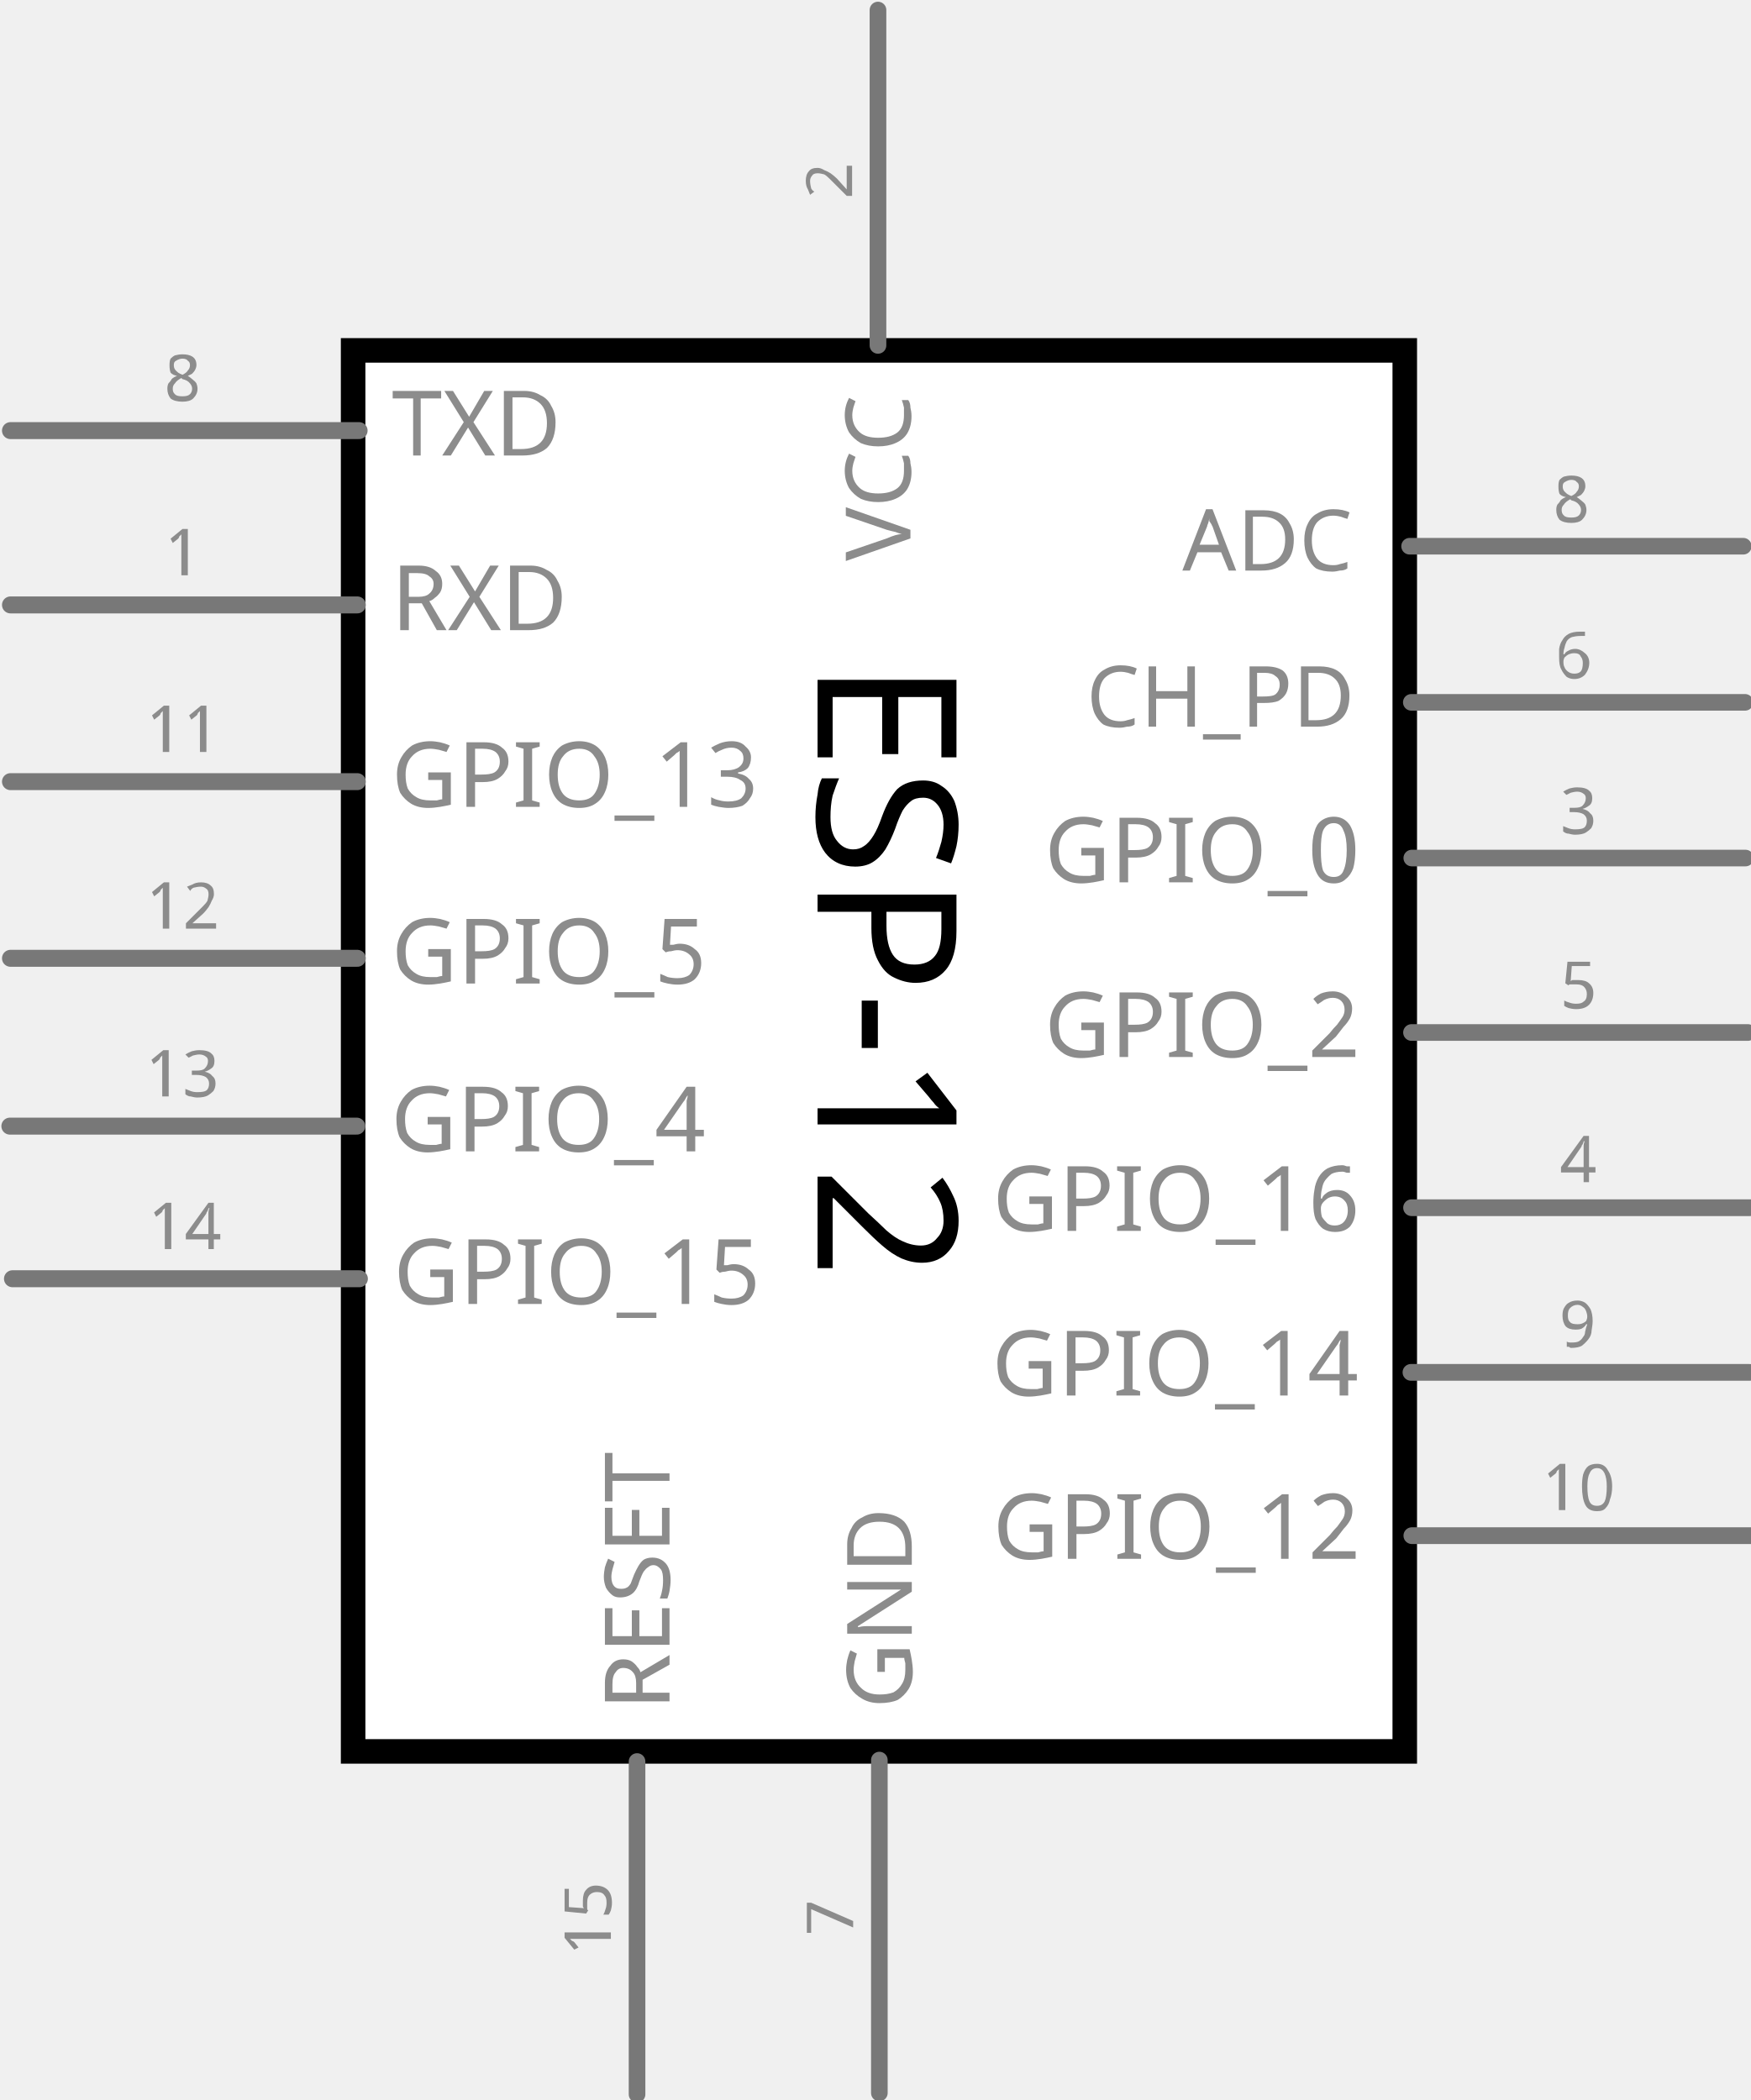
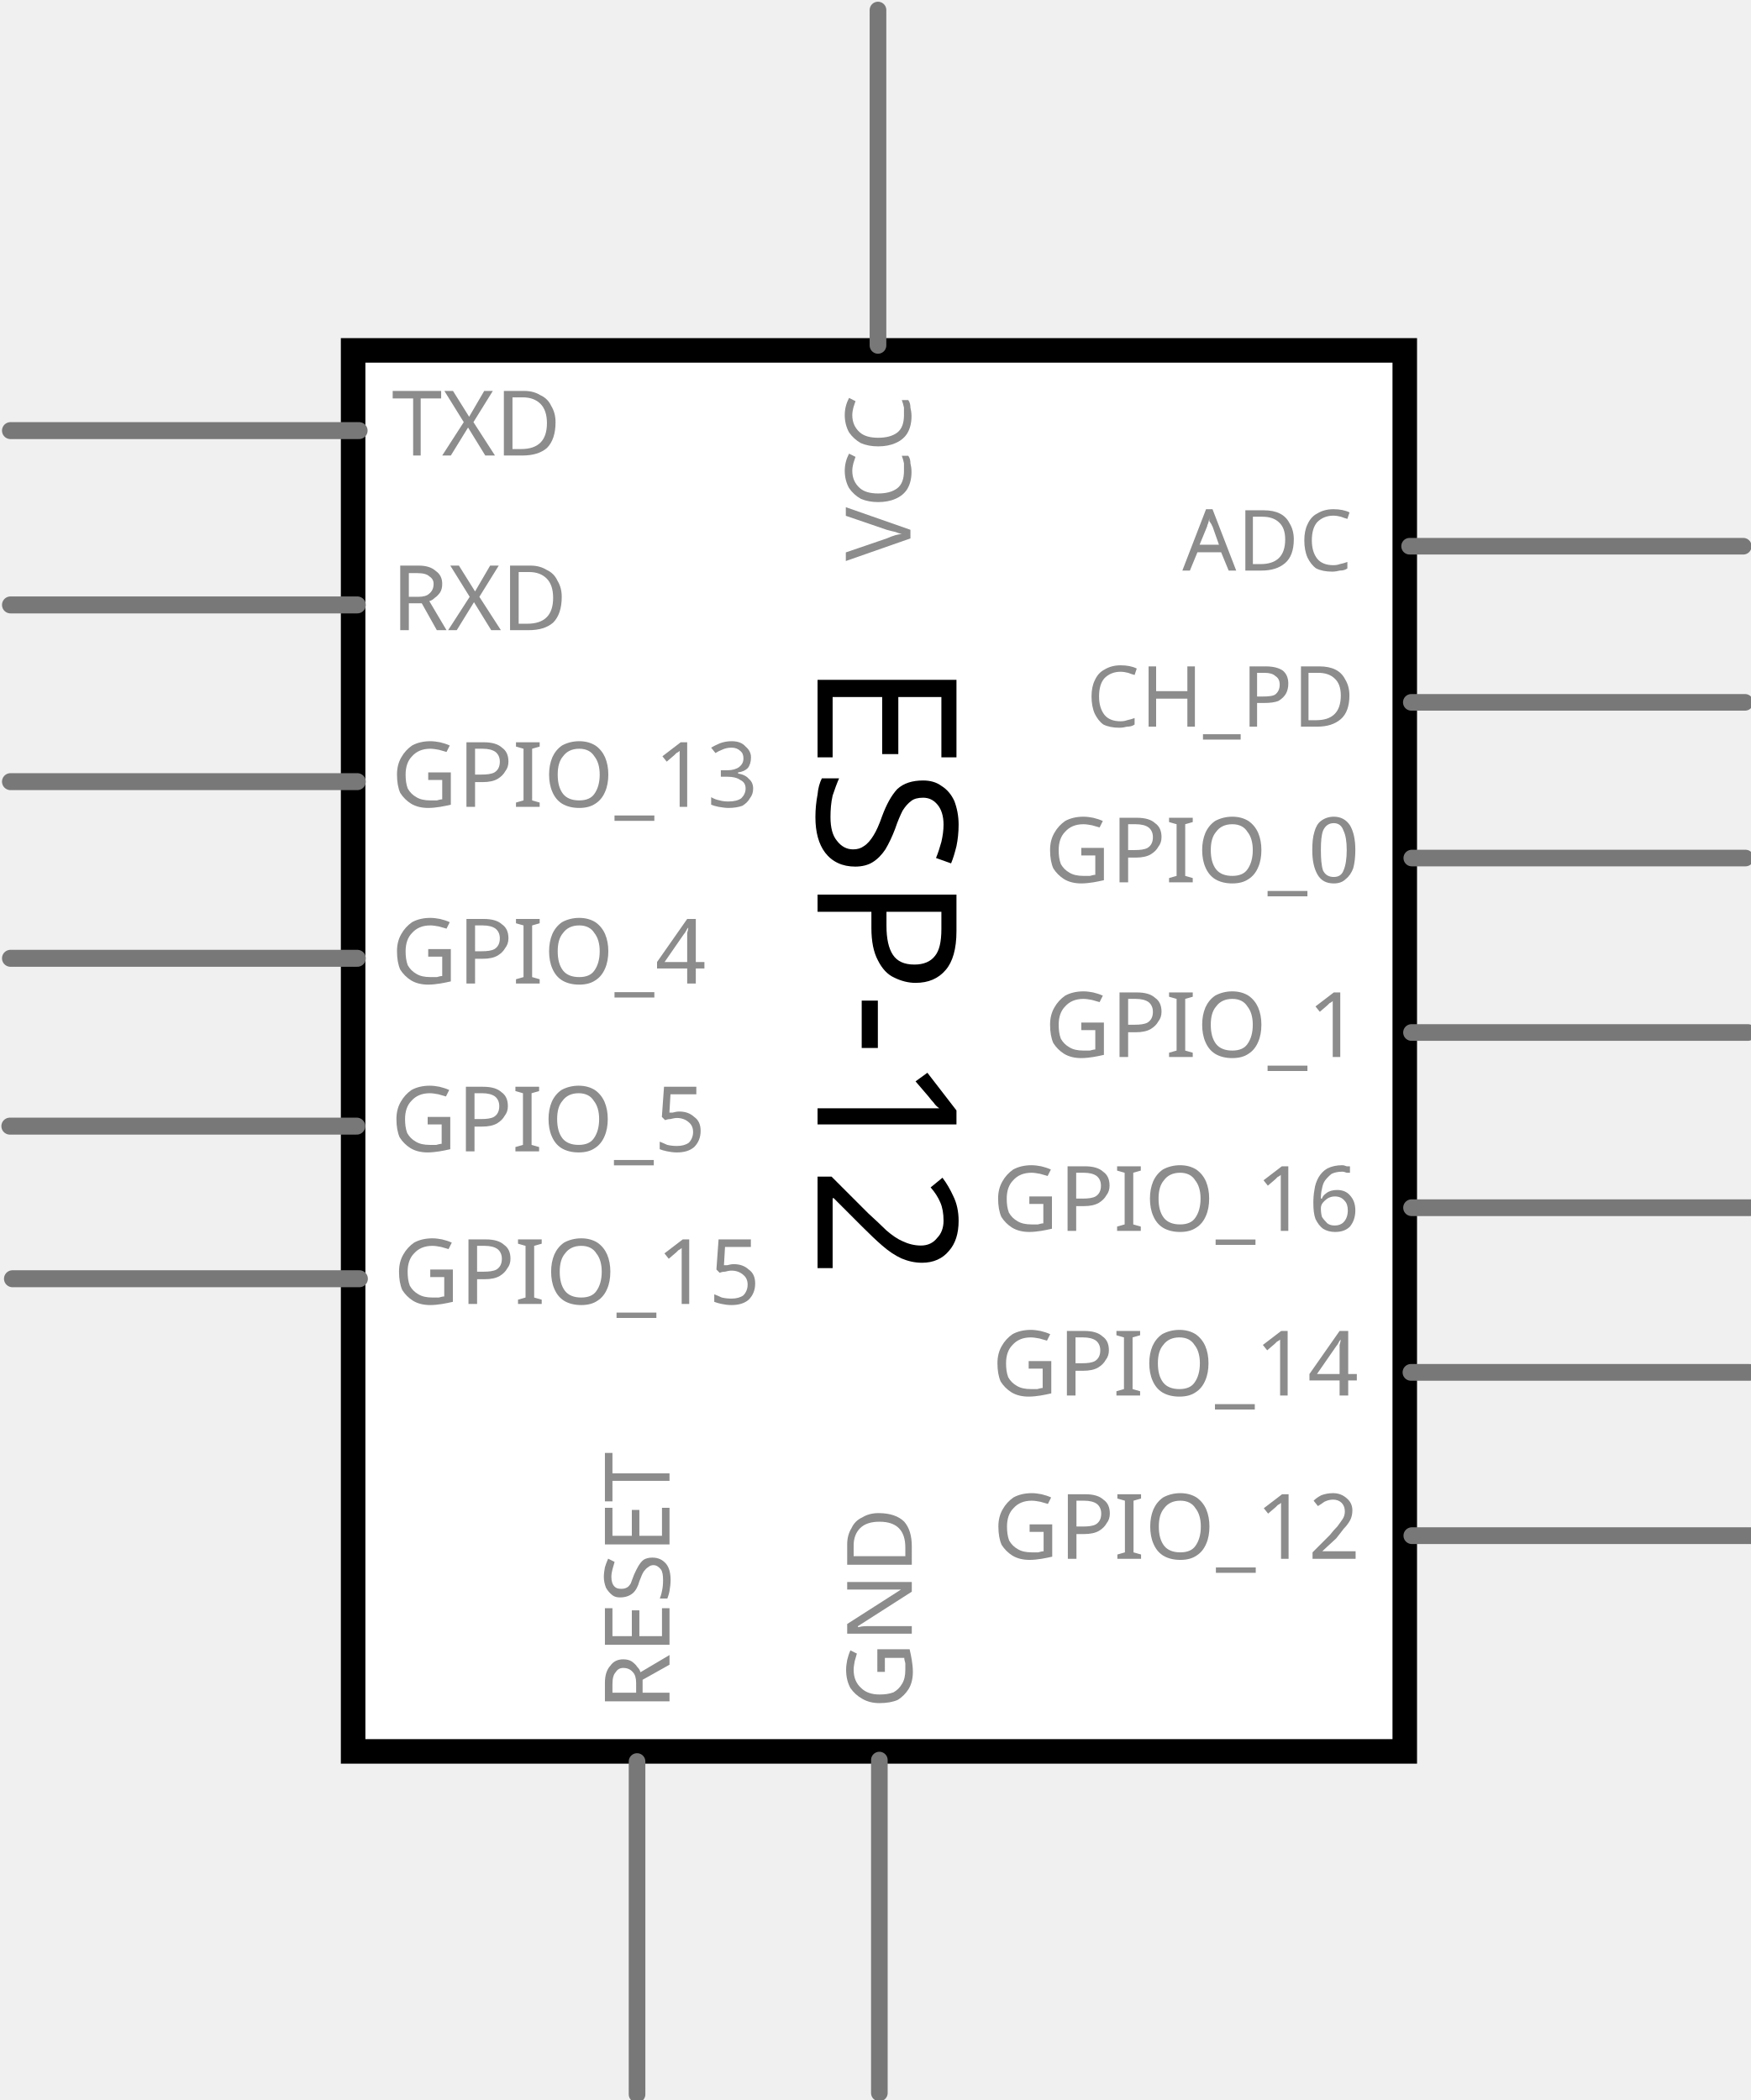
<svg xmlns="http://www.w3.org/2000/svg" width="90" x="0in" version="1.2" y="0in" gorn="0" height="108" viewBox="0 0 25.4 30.48" id="svg3698">
  <defs id="defs3788" />
  <g id="layer5" />
  <g id="layer4">
    <rect width="15.26" x="5.124" y="5.086" class="interior rect" gorn="0.3" height="20.334" style="fill:#ffffff;stroke:#000000;stroke-width:0.356;stroke-linecap:round;stroke-miterlimit:4;stroke-dasharray:none" id="rect3705" />
-     <line class="pin" gorn="0.4" style="fill:none;stroke:#787878;stroke-width:0.241;stroke-linecap:round" id="connector2pin" y1="12.454" y2="12.454" x1="20.486" x2="25.328" />
-     <rect width="0.01" x="25.444" y="12.454" height="0" id="connector2terminal" style="fill:none;stroke:none;stroke-width:0" />
-     <g class="text" gorn="0.5" style="font-size:0.249px;font-family:'Droid Sans';text-anchor:middle;fill:#8c8c8c;stroke:none" id="text3708" font-size="0.249" transform="translate(0.03797914,-2.794796)">
-       <text x="22.868" y="14.896" gorn="0.5.0" style="font-size:0.94px" id="tspan5370">3</text>
-     </g>
+     <line class="pin" gorn="0.4" style="fill:none;stroke:#787878;stroke-width:0.241;stroke-linecap:round" id="connector3pin" y1="12.454" y2="12.454" x1="20.486" x2="25.328" />
+     <rect width="0.01" x="25.444" y="12.454" height="0" id="connector3terminal" style="fill:none;stroke:none;stroke-width:0" />
    <g class="text" gorn="0.6" style="font-size:0.348px;font-family:'Droid Sans';text-anchor:end;fill:#8c8c8c;stroke:none" id="text3710" font-size="0.348" transform="translate(0.03797914,-2.794796)">
      <text x="19.693" y="15.602" gorn="0.6.0" style="font-size:1.318px" id="tspan5362">GPIO_0</text>
    </g>
-     <line class="pin" gorn="0.7" style="fill:none;stroke:#787878;stroke-width:0.242;stroke-linecap:round" id="connector4pin" y1="14.986" y2="14.986" x1="20.482" x2="25.362" />
-     <rect width="0.01" x="25.478" y="14.986" height="0" id="connector4terminal" style="fill:none;stroke:none;stroke-width:0" />
-     <g class="text" gorn="0.8" style="font-size:0.249px;font-family:'Droid Sans';text-anchor:middle;fill:#8c8c8c;stroke:none" id="text3714" font-size="0.249" transform="translate(0.03797914,-2.794796)">
-       <text x="22.868" y="17.428" gorn="0.8.0" style="font-size:0.94px" id="tspan5372">5</text>
+     <line class="pin" gorn="0.7" style="fill:none;stroke:#787878;stroke-width:0.242;stroke-linecap:round" id="connector5pin" y1="14.986" y2="14.986" x1="20.482" x2="25.362" />
+     <rect width="0.01" x="25.478" y="14.986" height="0" id="connector5terminal" style="fill:none;stroke:none;stroke-width:0" />
+     <g class="text" gorn="0.9" style="font-size:0.348px;font-family:'Droid Sans';text-anchor:end;fill:#8c8c8c;stroke:none" id="text3716" font-size="0.348" transform="translate(0.03797914,-2.794796)">
+       <text x="19.693" y="18.134" gorn="0.9.0" style="font-size:1.318px" id="tspan5364">GPIO_1</text>
    </g>
-     <g class="text" gorn="0.9" style="font-size:0.348px;font-family:'Droid Sans';text-anchor:end;fill:#8c8c8c;stroke:none" id="text3716" font-size="0.348" transform="translate(0.03797914,-2.794796)">
-       <text x="19.693" y="18.134" gorn="0.9.0" style="font-size:1.318px" id="tspan5364">GPIO_2</text>
-     </g>
-     <line class="pin" gorn="0.10" style="fill:none;stroke:#787878;stroke-width:0.243;stroke-linecap:round" id="connector3pin" y1="17.529" y2="17.529" x1="20.483" x2="25.397" />
-     <rect width="0.01" x="25.513" y="17.529" height="0" id="connector3terminal" style="fill:none;stroke:none;stroke-width:0" />
-     <g class="text" gorn="0.11" style="font-size:0.249px;font-family:'Droid Sans';text-anchor:middle;fill:#8c8c8c;stroke:none" id="text3720" font-size="0.249" transform="translate(0.03797914,-2.794796)">
-       <text x="22.868" y="19.954" gorn="0.11.0" style="font-size:0.94px" id="tspan3276">4</text>
-     </g>
+     <line class="pin" gorn="0.10" style="fill:none;stroke:#787878;stroke-width:0.243;stroke-linecap:round" id="connector4pin" y1="17.529" y2="17.529" x1="20.483" x2="25.397" />
+     <rect width="0.01" x="25.513" y="17.529" height="0" id="connector4terminal" style="fill:none;stroke:none;stroke-width:0" />
    <g class="text" gorn="0.12" style="font-size:0.348px;font-family:'Droid Sans';text-anchor:end;fill:#8c8c8c;stroke:none" id="text3722" font-size="0.348" transform="translate(0.03797914,-2.794796)">
      <text x="19.693" y="20.659" gorn="0.12.0" style="font-size:1.318px" id="tspan5366">GPIO_16</text>
    </g>
    <rect width="0.247" x="25.322" y="17.035" class="terminal" gorn="0.13" height="0.247" id="rect10655" style="fill:none;stroke:none" />
-     <line class="pin" gorn="0.14" style="fill:none;stroke:#787878;stroke-width:0.246;stroke-linecap:round" id="connector7pin" y1="6.25" y2="6.25" x1="0.152" x2="5.211" />
-     <rect width="0.011" x="0.024" y="6.249" height="0" id="connector7terminal" style="fill:none;stroke:none;stroke-width:0" />
-     <g class="text" gorn="0.15" style="font-size:0.249px;font-family:'Droid Sans';text-anchor:middle;fill:#8c8c8c;stroke:none" id="text3726" font-size="0.249" transform="translate(0.03797914,-3.923685)">
-       <text x="2.611" y="9.741" gorn="0.15.0" style="font-size:0.94px" id="tspan5451">8</text>
-     </g>
+     <line class="pin" gorn="0.14" style="fill:none;stroke:#787878;stroke-width:0.246;stroke-linecap:round" id="connector8pin" y1="6.25" y2="6.25" x1="0.152" x2="5.211" />
+     <rect width="0.011" x="0.024" y="6.249" height="0" id="connector8terminal" style="fill:none;stroke:none;stroke-width:0" />
    <g class="text" gorn="0.16" style="font-size:0.348px;font-family:'Droid Sans';text-anchor:start;fill:#8c8c8c;stroke:none" id="text3728" font-size="0.348" transform="translate(0.03797914,-3.923685)">
      <text x="5.644" y="10.535" gorn="0.16.0" style="font-size:1.318px" id="tspan5352">TXD</text>
    </g>
    <rect width="0.247" x="-0.085" y="7.539" class="terminal" gorn="0.17" height="0.247" id="rect10663" style="fill:none;stroke:none" />
-     <line class="pin" gorn="0.18" style="fill:none;stroke:#787878;stroke-width:0.246;stroke-linecap:round" id="connector0pin" y1="8.78" y2="8.78" x1="0.152" x2="5.185" />
-     <rect width="0.011" x="0.023" y="8.78" height="0" id="connector0terminal" style="fill:none;stroke:none;stroke-width:0" />
-     <g class="text" gorn="0.19" style="font-size:0.249px;font-family:'Droid Sans';text-anchor:middle;fill:#8c8c8c;stroke:none" id="text3732" font-size="0.249" transform="translate(0.03797914,-3.923685)">
-       <text x="2.611" y="12.274" gorn="0.19.0" style="font-size:0.94px" id="tspan5449">1</text>
-     </g>
+     <line class="pin" gorn="0.18" style="fill:none;stroke:#787878;stroke-width:0.246;stroke-linecap:round" id="connector17pin" y1="8.78" y2="8.78" x1="0.152" x2="5.185" />
+     <rect width="0.011" x="0.023" y="8.78" height="0" id="connector17terminal" style="fill:none;stroke:none;stroke-width:0" />
    <g class="text" gorn="0.20" style="font-size:0.348px;font-family:'Droid Sans';text-anchor:start;fill:#8c8c8c;stroke:none" id="text3734" font-size="0.348" transform="translate(0.03797914,-3.923685)">
      <text x="5.644" y="13.068" gorn="0.20.0" style="font-size:1.318px" id="tspan5354">RXD</text>
    </g>
    <rect width="0.247" x="-0.085" y="4.419" class="terminal" gorn="0.21" height="0.247" id="rect10671" style="fill:none;stroke:none" />
-     <line class="pin" gorn="0.22" style="fill:none;stroke:#787878;stroke-width:0.241;stroke-linecap:round" id="connector6pin" y1="25.546" y2="30.378" x1="12.76" x2="12.76" />
-     <rect style="fill:none;stroke:none;stroke-width:0" width="0" x="12.76" y="30.493" class="terminal" height="0.01" id="connector6terminal" />
-     <g transform="translate(12.37979,27.83143)" id="g10675">
-       <g id="g10677">
-         <g gorn="0.23.0.0" id="g3738">
-           <g gorn="0.23.0.0.0" id="g3740">
-             <g transform="matrix(0,-1,1,0,0,0)" id="g10681">
-               <g id="g10683">
-                 <g gorn="0.23.0.0.0.0.0.0" id="g3742">
-                   <g gorn="0.23.0.0.0.0.0.0.0" id="g3744">
-                     <g class="text" gorn="0.23.0.0.0.0.0.0.0.0" style="font-size:0.249px;font-family:'Droid Sans';text-anchor:middle;fill:#8c8c8c;stroke:none" id="text3746" font-size="0.249">
-                       <text x="0" y="0" gorn="0.23.0.0.0.0.0.0.0.0.0" style="font-size:0.94px" id="tspan5447">7</text>
-                     </g>
-                   </g>
-                 </g>
-               </g>
-             </g>
-           </g>
-         </g>
-       </g>
-     </g>
+     <line class="pin" gorn="0.22" style="fill:none;stroke:#787878;stroke-width:0.241;stroke-linecap:round" id="connector7pin" y1="25.546" y2="30.378" x1="12.76" x2="12.76" />
+     <rect style="fill:none;stroke:none;stroke-width:0" width="0" x="12.76" y="30.493" class="terminal" height="0.01" id="connector7terminal" />
    <g transform="translate(13.23073,24.79753)" id="g10689">
      <g id="g10691">
        <g gorn="0.24.0.0" id="g3748">
          <g gorn="0.24.0.0.0" id="g3750">
            <g transform="matrix(0,-1,1,0,0,0)" id="g10695">
              <g id="g10697">
                <g gorn="0.24.0.0.0.0.0.0" id="g3752">
                  <g gorn="0.24.0.0.0.0.0.0.0" id="g3754">
                    <g class="text" gorn="0.24.0.0.0.0.0.0.0.0" style="font-size:0.348px;font-family:'Droid Sans';text-anchor:start;fill:#8c8c8c;stroke:none" id="text3756" font-size="0.348">
                      <text x="0" y="0" gorn="0.24.0.0.0.0.0.0.0.0.0" style="font-size:1.318px" id="tspan5358">GND</text>
                    </g>
                  </g>
                </g>
              </g>
            </g>
          </g>
        </g>
      </g>
    </g>
-     <line class="pin" gorn="0.26" style="fill:none;stroke:#787878;stroke-width:0.242;stroke-linecap:round" id="connector1pin" y1="0.146" y2="5.013" x1="12.74" x2="12.74" />
-     <rect style="fill:none;stroke:none;stroke-width:0" width="0" x="12.74" y="0.02" height="0.01" id="connector1terminal" />
-     <g transform="translate(12.36434,2.620343)" id="g10705">
-       <g id="g10707">
-         <g gorn="0.27.0.0" id="g3760">
-           <g gorn="0.27.0.0.0" id="g3762">
-             <g transform="matrix(0,-1,1,0,0,0)" id="g10711">
-               <g id="g10713">
-                 <g gorn="0.27.0.0.0.0.0.0" id="g3764">
-                   <g gorn="0.27.0.0.0.0.0.0.0" id="g3766">
-                     <g class="text" gorn="0.27.0.0.0.0.0.0.0.0" style="font-size:0.249px;font-family:'Droid Sans';text-anchor:middle;fill:#8c8c8c;stroke:none" id="text3768" font-size="0.249">
-                       <text x="0" y="0" gorn="0.27.0.0.0.0.0.0.0.0.0" style="font-size:0.94px" id="tspan5453">2</text>
-                     </g>
-                   </g>
-                 </g>
-               </g>
-             </g>
-           </g>
-         </g>
-       </g>
-     </g>
+     <line class="pin" gorn="0.26" style="fill:none;stroke:#787878;stroke-width:0.242;stroke-linecap:round" id="connector18pin" y1="0.146" y2="5.013" x1="12.74" x2="12.74" />
+     <rect style="fill:none;stroke:none;stroke-width:0" width="0" x="12.74" y="0.02" height="0.01" id="connector18terminal" />
    <g transform="translate(13.21095,5.724842)" id="g10719">
      <g id="g10721">
        <g gorn="0.28.0.0" id="g3770">
          <g gorn="0.28.0.0.0" id="g3772">
            <g transform="matrix(0,-1,1,0,0,0)" id="g10725">
              <g id="g10727">
                <g gorn="0.28.0.0.0.0.0.0" id="g3774">
                  <g gorn="0.28.0.0.0.0.0.0.0" id="g3776">
                    <g class="text" gorn="0.28.0.0.0.0.0.0.0.0" style="font-size:0.348px;font-family:'Droid Sans';text-anchor:end;fill:#8c8c8c;stroke:none" id="text3778" font-size="0.348">
                      <text x="0" y="0" gorn="0.28.0.0.0.0.0.0.0.0.0" style="font-size:1.318px" id="tspan5356">VCC</text>
                    </g>
                  </g>
                </g>
              </g>
            </g>
          </g>
        </g>
      </g>
    </g>
    <rect style="fill:none;stroke:none" width="0.247" x="11.339" y="-0.517" class="terminal" gorn="0.29" height="0.247" id="rect10733" />
-     <line class="pin" gorn="0.33" style="fill:none;stroke:#787878;stroke-width:0.241;stroke-linecap:round" id="connector5pin" y1="10.194" y2="10.194" x1="25.321" x2="20.479" />
-     <rect style="fill:none;stroke:none;stroke-width:0" width="0.01" x="25.437" y="10.193" height="0" id="connector5terminal" />
-     <g transform="translate(0.03797914,0.02742628)" class="text" gorn="0.34" style="font-size:0.249px;font-family:'Droid Sans';text-anchor:middle;fill:#8c8c8c;stroke:none" id="text3726-8" font-size="0.249">
-       <text x="22.791" y="9.813" gorn="0.34.0" style="font-size:0.94px" id="tspan5368">6</text>
-     </g>
+     <line class="pin" gorn="0.33" style="fill:none;stroke:#787878;stroke-width:0.241;stroke-linecap:round" id="connector6pin" y1="10.194" y2="10.194" x1="25.321" x2="20.479" />
+     <rect style="fill:none;stroke:none;stroke-width:0" width="0.01" x="25.437" y="10.193" height="0" id="connector6terminal" />
    <g transform="translate(0.03797914,0.02742628)" class="text" gorn="0.35" style="font-style:normal;font-variant:normal;font-weight:normal;font-stretch:normal;font-size:0.348px;line-height:125%;font-family:'Droid Sans';-inkscape-font-specification:'Droid Sans';text-align:end;writing-mode:lr-tb;text-anchor:end;fill:#8c8c8c;stroke:none" id="text3728-7" font-size="0.348">
      <text x="19.616" y="10.518" gorn="0.35.0" style="font-style:normal;font-variant:normal;font-weight:normal;font-stretch:normal;font-size:1.235px;line-height:125%;font-family:'Droid Sans';-inkscape-font-specification:'Droid Sans';text-align:end;writing-mode:lr-tb;text-anchor:end" id="tspan5360">CH_PD</text>
    </g>
-     <line class="pin" gorn="0.33" style="fill:none;stroke:#787878;stroke-width:0.241;stroke-linecap:round" id="connector17pin" y1="7.928" y2="7.928" x1="25.296" x2="20.454" />
-     <g transform="translate(0.01229004,-2.238221)" class="text" gorn="0.34" style="font-size:0.249px;font-family:'Droid Sans';text-anchor:middle;fill:#8c8c8c;stroke:none" id="text3726-8-6" font-size="0.249">
-       <text x="22.791" y="9.813" gorn="0.34.0" style="font-size:0.94px" id="tspan5368-9">8</text>
-     </g>
+     <line class="pin" gorn="0.33" style="fill:none;stroke:#787878;stroke-width:0.241;stroke-linecap:round" id="connector9pin" y1="7.928" y2="7.928" x1="25.296" x2="20.454" />
    <g transform="translate(0.01229004,-2.238221)" class="text" gorn="0.35" style="font-style:normal;font-variant:normal;font-weight:normal;font-stretch:normal;font-size:0.348px;line-height:125%;font-family:'Droid Sans';-inkscape-font-specification:'Droid Sans';text-align:end;writing-mode:lr-tb;text-anchor:end;fill:#8c8c8c;stroke:none" id="text3728-7-1" font-size="0.348">
      <text x="19.616" y="10.518" gorn="0.35.0" style="font-style:normal;font-variant:normal;font-weight:normal;font-stretch:normal;font-size:1.235px;line-height:125%;font-family:'Droid Sans';-inkscape-font-specification:'Droid Sans';text-align:end;writing-mode:lr-tb;text-anchor:end" id="tspan5360-1">ADC</text>
    </g>
-     <line class="pin" gorn="0.10" style="fill:none;stroke:#787878;stroke-width:0.243;stroke-linecap:round" id="connector18pin" y1="19.919" y2="19.919" x1="20.474" x2="25.387" />
-     <rect width="0.01" x="25.503" y="19.919" height="0" id="connector3terminal-3" style="fill:none;stroke:none;stroke-width:0" />
-     <g class="text" gorn="0.11" style="font-size:0.249px;font-family:'Droid Sans';text-anchor:middle;fill:#8c8c8c;stroke:none" id="text3720-3" font-size="0.249" transform="translate(0.02823654,-0.4049025)">
-       <text x="22.868" y="19.954" gorn="0.11.0" style="font-size:0.94px" id="tspan3276-8">9</text>
-     </g>
+     <line class="pin" gorn="0.10" style="fill:none;stroke:#787878;stroke-width:0.243;stroke-linecap:round" id="connector10pin" y1="19.919" y2="19.919" x1="20.474" x2="25.387" />
    <g class="text" gorn="0.12" style="font-size:0.348px;font-family:'Droid Sans';text-anchor:end;fill:#8c8c8c;stroke:none" id="text3722-2" font-size="0.348" transform="translate(0.02823654,-0.4049025)">
      <text x="19.693" y="20.659" gorn="0.12.0" style="font-size:1.318px" id="tspan5366-3">GPIO_14</text>
    </g>
    <rect width="0.247" x="25.313" y="19.425" class="terminal" gorn="0.13" height="0.247" id="rect10655-5" style="fill:none;stroke:none" />
-     <line class="pin" gorn="0.10" style="fill:none;stroke:#787878;stroke-width:0.243;stroke-linecap:round" id="connector18pin-6" y1="22.289" y2="22.289" x1="20.487" x2="25.401" />
-     <rect width="0.01" x="25.517" y="22.289" height="0" id="connector3terminal-3-3" style="fill:none;stroke:none;stroke-width:0" />
-     <g class="text" gorn="0.11" style="font-size:0.249px;font-family:'Droid Sans';text-anchor:middle;fill:#8c8c8c;stroke:none" id="text3720-3-2" font-size="0.249" transform="translate(0.04190184,1.964967)">
-       <text x="22.868" y="19.954" gorn="0.11.0" style="font-size:0.94px" id="tspan3276-8-7">10</text>
-     </g>
+     <line class="pin" gorn="0.10" style="fill:none;stroke:#787878;stroke-width:0.243;stroke-linecap:round" id="connector11pin" y1="22.289" y2="22.289" x1="20.487" x2="25.401" />
    <g class="text" gorn="0.12" style="font-size:0.348px;font-family:'Droid Sans';text-anchor:end;fill:#8c8c8c;stroke:none" id="text3722-2-8" font-size="0.348" transform="translate(0.04190184,1.964967)">
      <text x="19.693" y="20.659" gorn="0.12.0" style="font-size:1.318px" id="tspan5366-3-9">GPIO_12</text>
    </g>
    <rect width="0.247" x="25.326" y="21.795" class="terminal" gorn="0.13" height="0.247" id="rect10655-5-5" style="fill:none;stroke:none" />
    <rect width="0.247" x="-0.085" y="10.103" class="terminal" gorn="0.17" height="0.247" id="rect10663-3" style="fill:none;stroke:none" />
-     <line class="pin" gorn="0.18" style="fill:none;stroke:#787878;stroke-width:0.246;stroke-linecap:round" id="connector20pin" y1="11.345" y2="11.345" x1="0.152" x2="5.185" />
-     <rect width="0.011" x="0.023" y="11.344" height="0" id="connector0terminal-1" style="fill:none;stroke:none;stroke-width:0" />
-     <g class="text" gorn="0.19" style="font-size:0.249px;font-family:'Droid Sans';text-anchor:middle;fill:#8c8c8c;stroke:none" id="text3732-7" font-size="0.249" transform="translate(0.03797914,-1.359241)">
-       <text x="2.611" y="12.274" gorn="0.19.0" style="font-size:0.94px" id="tspan5449-1">11</text>
-     </g>
+     <line class="pin" gorn="0.18" style="fill:none;stroke:#787878;stroke-width:0.246;stroke-linecap:round" id="connector12pin" y1="11.345" y2="11.345" x1="0.152" x2="5.185" />
    <g class="text" gorn="0.20" style="font-size:0.348px;font-family:'Droid Sans';text-anchor:start;fill:#8c8c8c;stroke:none" id="text3734-8" font-size="0.348" transform="translate(0.03797914,-1.359241)">
      <text x="5.644" y="13.068" gorn="0.20.0" style="font-size:1.318px" id="tspan5354-2">GPIO_13</text>
    </g>
    <rect width="0.247" x="-0.085" y="12.668" class="terminal" gorn="0.17" height="0.247" id="rect10663-3-0" style="fill:none;stroke:none" />
-     <line class="pin" gorn="0.18" style="fill:none;stroke:#787878;stroke-width:0.246;stroke-linecap:round" id="connector21pin" y1="13.909" y2="13.909" x1="0.152" x2="5.185" />
-     <rect width="0.011" x="0.023" y="13.909" height="0" id="connector0terminal-1-8" style="fill:none;stroke:none;stroke-width:0" />
-     <g class="text" gorn="0.19" style="font-size:0.249px;font-family:'Droid Sans';text-anchor:middle;fill:#8c8c8c;stroke:none" id="text3732-7-0" font-size="0.249" transform="translate(0.03797914,1.205204)">
-       <text x="2.611" y="12.274" gorn="0.19.0" style="font-size:0.94px" id="tspan5449-1-6">12</text>
-     </g>
+     <line class="pin" gorn="0.18" style="fill:none;stroke:#787878;stroke-width:0.246;stroke-linecap:round" id="connector13pin" y1="13.909" y2="13.909" x1="0.152" x2="5.185" />
    <g class="text" gorn="0.20" style="font-size:0.348px;font-family:'Droid Sans';text-anchor:start;fill:#8c8c8c;stroke:none" id="text3734-8-7" font-size="0.348" transform="translate(0.03797914,1.205204)">
-       <text x="5.644" y="13.068" gorn="0.20.0" style="font-size:1.318px" id="tspan5354-2-2">GPIO_5</text>
+       <text x="5.644" y="13.068" gorn="0.20.0" style="font-size:1.318px" id="tspan5354-2-2">GPIO_4</text>
    </g>
    <rect width="0.247" x="-0.094" y="15.103" class="terminal" gorn="0.17" height="0.247" id="rect10663-3-0-1" style="fill:none;stroke:none" />
-     <line class="pin" gorn="0.18" style="fill:none;stroke:#787878;stroke-width:0.246;stroke-linecap:round" id="connector22pin" y1="16.345" y2="16.345" x1="0.143" x2="5.177" />
-     <rect width="0.011" x="0.015" y="16.344" height="0" id="connector0terminal-1-8-1" style="fill:none;stroke:none;stroke-width:0" />
-     <g class="text" gorn="0.19" style="font-size:0.249px;font-family:'Droid Sans';text-anchor:middle;fill:#8c8c8c;stroke:none" id="text3732-7-0-0" font-size="0.249" transform="translate(0.02988104,3.64076)">
-       <text x="2.611" y="12.274" gorn="0.19.0" style="font-size:0.94px" id="tspan5449-1-6-4">13</text>
-     </g>
+     <line class="pin" gorn="0.18" style="fill:none;stroke:#787878;stroke-width:0.246;stroke-linecap:round" id="connector14pin" y1="16.345" y2="16.345" x1="0.143" x2="5.177" />
    <g class="text" gorn="0.20" style="font-size:0.348px;font-family:'Droid Sans';text-anchor:start;fill:#8c8c8c;stroke:none" id="text3734-8-7-9" font-size="0.348" transform="translate(0.02988104,3.64076)">
-       <text x="5.644" y="13.068" gorn="0.20.0" style="font-size:1.318px" id="tspan5354-2-2-8">GPIO_4</text>
+       <text x="5.644" y="13.068" gorn="0.20.0" style="font-size:1.318px" id="tspan5354-2-2-8">GPIO_5</text>
    </g>
    <rect width="0.247" x="-0.056" y="17.319" class="terminal" gorn="0.17" height="0.247" id="rect10663-3-0-1-5" style="fill:none;stroke:none" />
-     <line class="pin" gorn="0.18" style="fill:none;stroke:#787878;stroke-width:0.246;stroke-linecap:round" id="connector23pin" y1="18.56" y2="18.56" x1="0.181" x2="5.215" />
-     <rect width="0.011" x="0.053" y="18.56" height="0" id="connector0terminal-1-8-1-9" style="fill:none;stroke:none;stroke-width:0" />
-     <g class="text" gorn="0.19" style="font-size:0.249px;font-family:'Droid Sans';text-anchor:middle;fill:#8c8c8c;stroke:none" id="text3732-7-0-0-5" font-size="0.249" transform="translate(0.06744524,5.856102)">
-       <text x="2.611" y="12.274" gorn="0.19.0" style="font-size:0.94px" id="tspan5449-1-6-4-1">14</text>
-     </g>
+     <line class="pin" gorn="0.18" style="fill:none;stroke:#787878;stroke-width:0.246;stroke-linecap:round" id="connector15pin" y1="18.56" y2="18.56" x1="0.181" x2="5.215" />
    <g class="text" gorn="0.20" style="font-size:0.348px;font-family:'Droid Sans';text-anchor:start;fill:#8c8c8c;stroke:none" id="text3734-8-7-9-8" font-size="0.348" transform="translate(0.06744524,5.856102)">
      <text x="5.644" y="13.068" gorn="0.20.0" style="font-size:1.318px" id="tspan5354-2-2-8-2">GPIO_15</text>
    </g>
-     <line class="pin" gorn="0.22" style="fill:none;stroke:#787878;stroke-width:0.241;stroke-linecap:round" id="connector24pin" y1="25.567" y2="30.398" x1="9.244" x2="9.244" />
-     <rect style="fill:none;stroke:none;stroke-width:0" width="0" x="9.244" y="30.514" class="terminal" height="0.01" id="connector6terminal-5" />
-     <g transform="translate(8.864234,27.85219)" id="g10675-0">
-       <g id="g10677-0">
-         <g gorn="0.23.0.0" id="g3738-0">
-           <g gorn="0.23.0.0.0" id="g3740-4">
-             <g transform="matrix(0,-1,1,0,0,0)" id="g10681-4">
-               <g id="g10683-9">
-                 <g gorn="0.23.0.0.0.0.0.0" id="g3742-9">
-                   <g gorn="0.23.0.0.0.0.0.0.0" id="g3744-1">
-                     <g class="text" gorn="0.23.0.0.0.0.0.0.0.0" style="font-size:0.249px;font-family:'Droid Sans';text-anchor:middle;fill:#8c8c8c;stroke:none" id="text3746-2" font-size="0.249">
-                       <text x="0" y="0" gorn="0.23.0.0.0.0.0.0.0.0.0" style="font-size:0.94px" id="tspan5447-5">15</text>
-                     </g>
-                   </g>
-                 </g>
-               </g>
-             </g>
-           </g>
-         </g>
-       </g>
-     </g>
+     <line class="pin" gorn="0.22" style="fill:none;stroke:#787878;stroke-width:0.241;stroke-linecap:round" id="connector16pin" y1="25.567" y2="30.398" x1="9.244" x2="9.244" />
    <g transform="translate(9.715181,24.81829)" id="g10689-2">
      <g id="g10691-2">
        <g gorn="0.24.0.0" id="g3748-7">
          <g gorn="0.24.0.0.0" id="g3750-1">
            <g transform="matrix(0,-1,1,0,0,0)" id="g10695-5">
              <g id="g10697-9">
                <g gorn="0.24.0.0.0.0.0.0" id="g3752-2">
                  <g gorn="0.24.0.0.0.0.0.0.0" id="g3754-6">
                    <g class="text" gorn="0.24.0.0.0.0.0.0.0.0" style="font-size:0.348px;font-family:'Droid Sans';text-anchor:start;fill:#8c8c8c;stroke:none" id="text3756-3" font-size="0.348">
                      <text x="0" y="0" gorn="0.24.0.0.0.0.0.0.0.0.0" style="font-size:1.318px" id="tspan5358-2">RESET</text>
                    </g>
                  </g>
                </g>
              </g>
            </g>
          </g>
        </g>
      </g>
    </g>
    <text xml:space="preserve" style="font-style:normal;font-weight:normal;font-size:11.289px;line-height:125%;font-family:sans-serif;letter-spacing:0px;word-spacing:0px;fill:#000000;fill-opacity:1;stroke:none;stroke-width:1px;stroke-linecap:butt;stroke-linejoin:miter;stroke-opacity:1" x="9.587" y="-11.864" id="text11268" transform="matrix(0,1,-1,0,0,0)">
      <tspan id="tspan11270" x="9.587" y="-11.864" style="font-style:normal;font-variant:normal;font-weight:normal;font-stretch:normal;font-size:2.822px;font-family:ORCA;-inkscape-font-specification:ORCA">ESP-12</tspan>
    </text>
  </g>
</svg>
